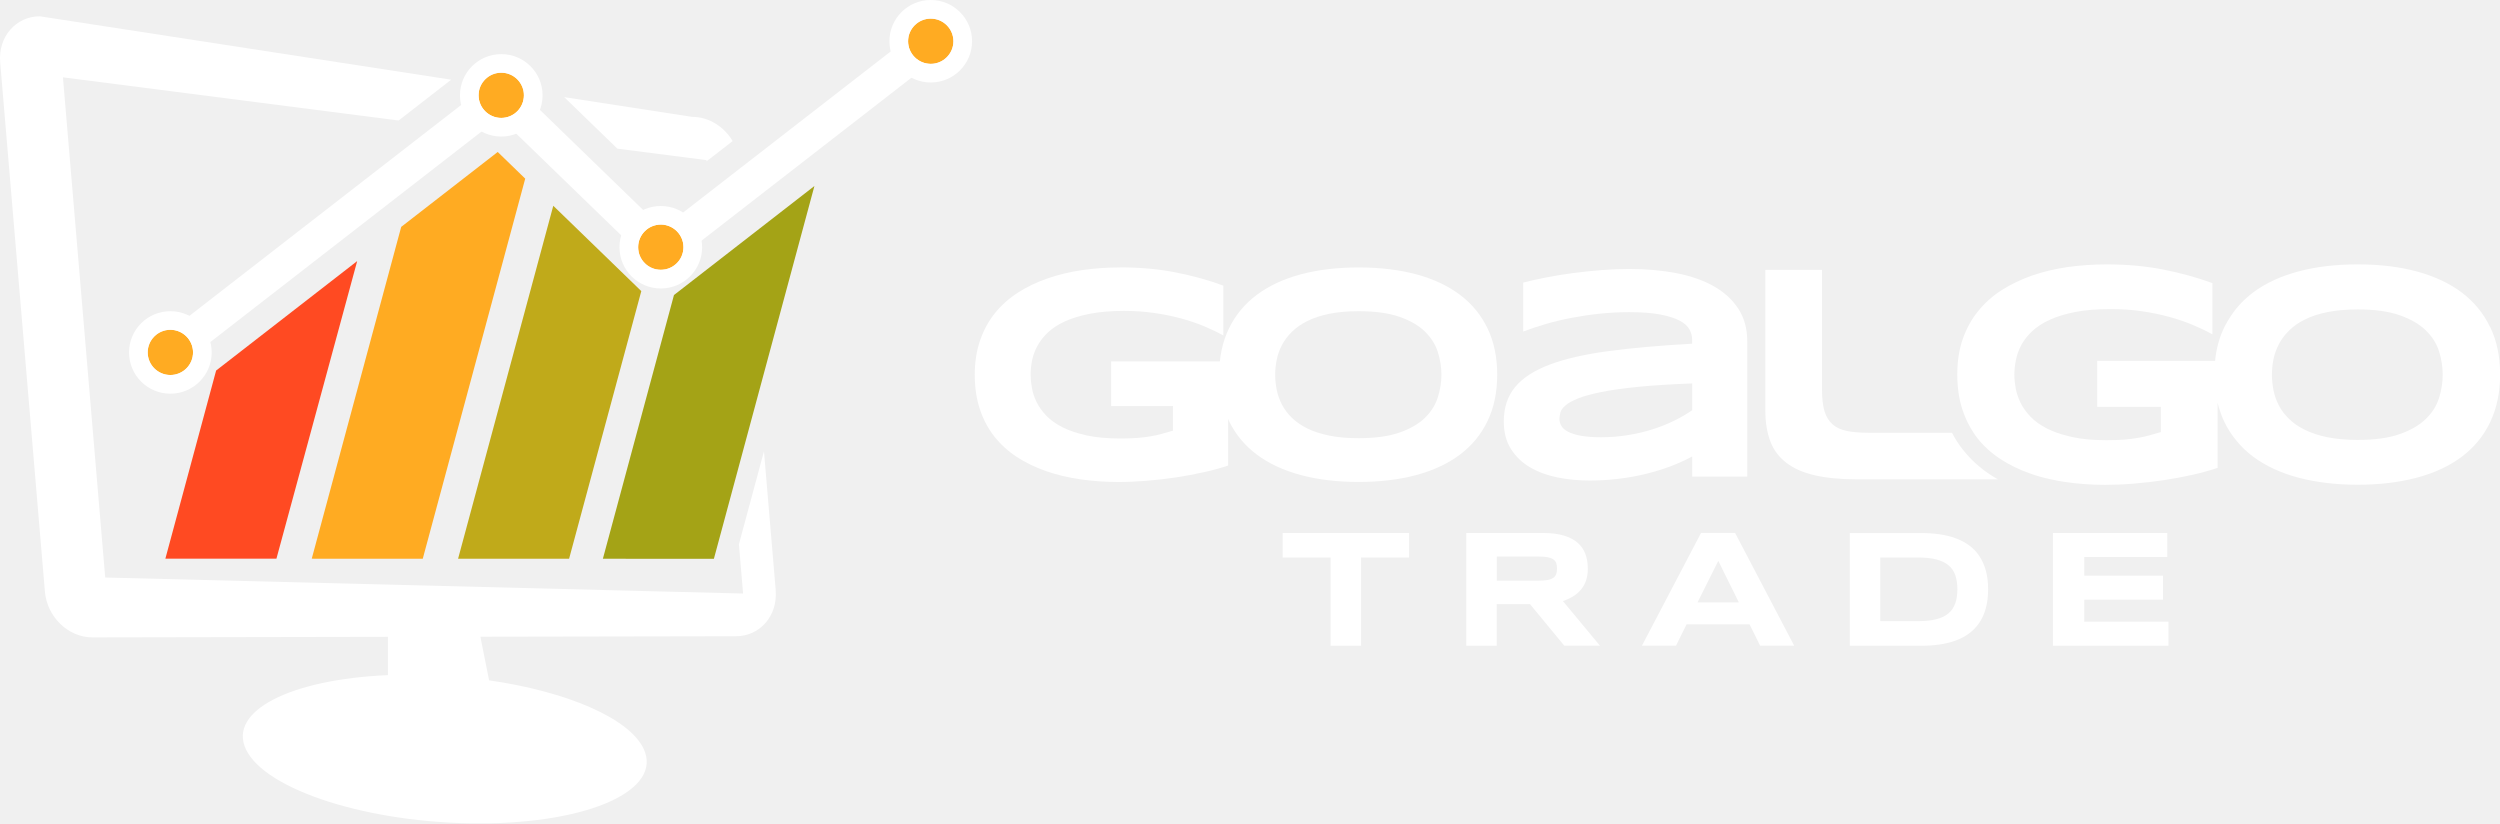
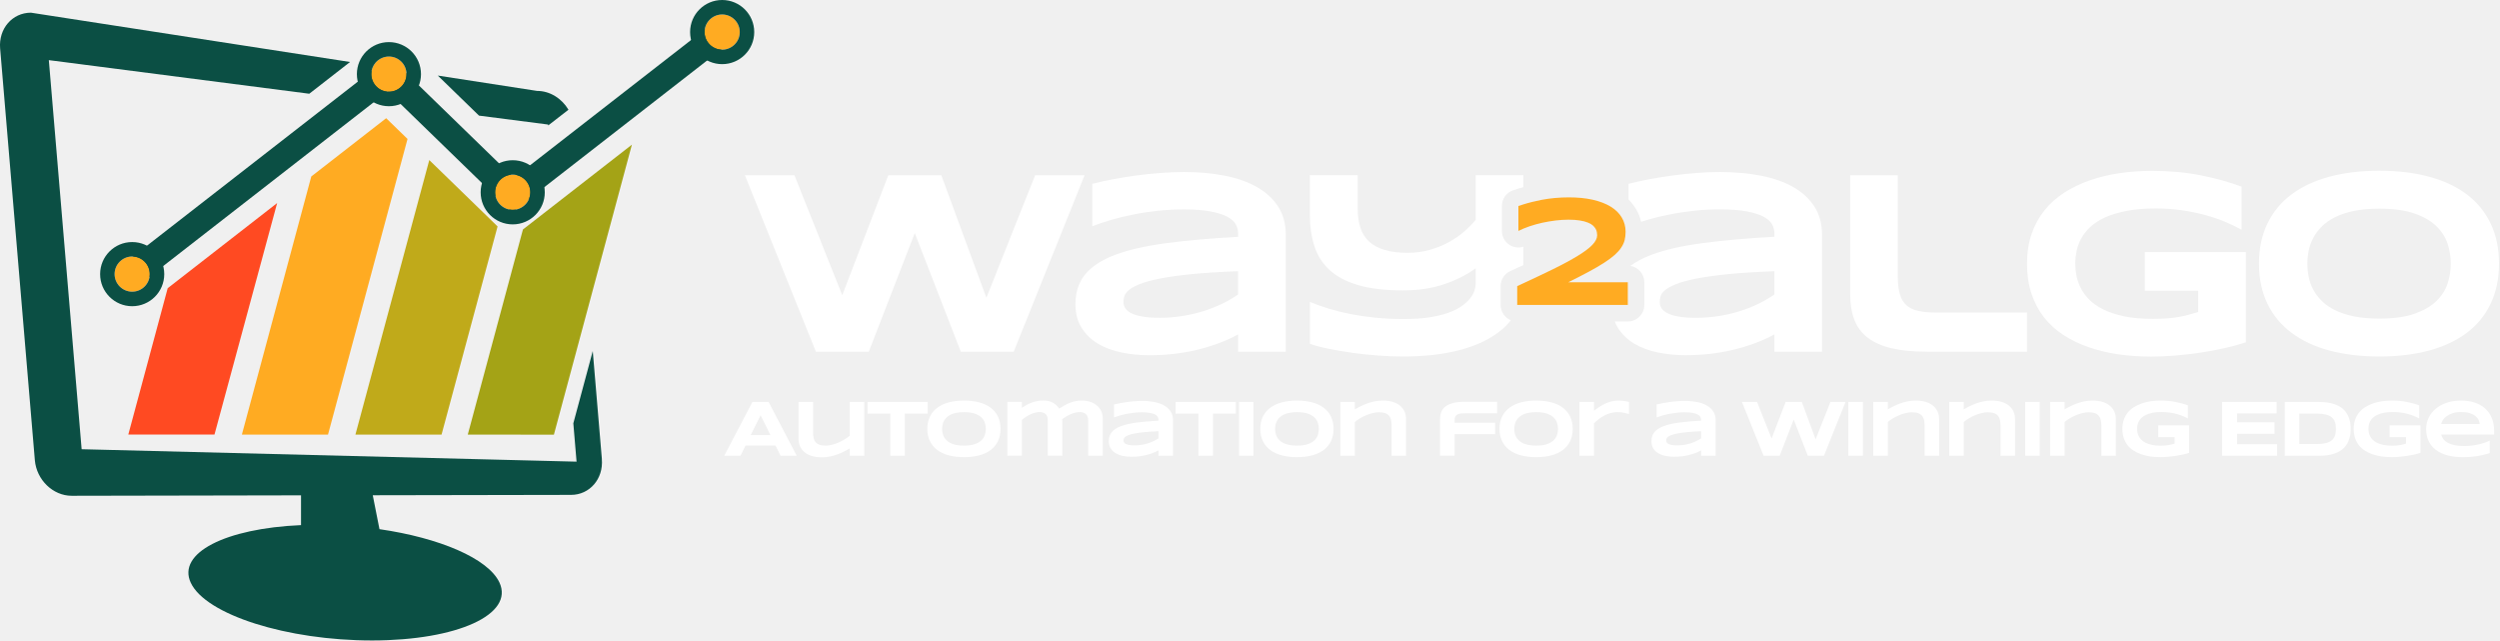
- <svg xmlns="http://www.w3.org/2000/svg" width="167" height="55" viewBox="0 0 167 55" fill="none">
-   <g clip-path="url(#clip0_1_56)">
-     <path d="M44.247 15.271L33.539 4.891L10.754 22.573L12.127 24.341L33.374 7.85L44.086 18.23L62.913 3.616L61.54 1.852L44.247 15.271Z" fill="white" />
-     <path d="M51.818 39.43L51.033 30.149L49.36 36.355L49.638 39.648L7.028 38.579L4.204 5.165L26.627 8.05L30.138 5.324L2.662 1.089C1.056 1.093 -0.13 2.463 0.011 4.153L3 39.521C3.144 41.211 4.56 42.578 6.169 42.578L25.916 42.54V45.098C19.398 45.379 15.222 47.494 16.426 50.052C17.722 52.797 24.719 55.011 32.053 55.004C39.392 54.993 44.29 52.762 42.994 50.017C42.019 47.955 37.818 46.187 32.67 45.446L32.092 42.533L49.163 42.501C50.769 42.501 51.959 41.123 51.815 39.433L51.818 39.43Z" fill="white" />
-     <path d="M37.691 6.49L41.24 9.93L47.191 10.696L47.198 10.774L48.941 9.424C48.371 8.462 47.35 7.804 46.237 7.808" fill="white" />
-     <path d="M45.156 19.604L45.022 19.706L40.272 37.325L47.688 37.328L54.403 12.425L45.156 19.604Z" fill="#A4A316" />
-     <path d="M36.959 13.746L30.599 37.325H38.015L42.839 19.446L36.959 13.746Z" fill="#C0AA1A" />
-     <path d="M33.247 10.152L26.8 15.156L20.824 37.321L28.24 37.325L35.085 11.933L33.247 10.152Z" fill="#FFAB22" />
-     <path d="M14.437 24.752L11.046 37.321H18.465L23.86 17.44L14.437 24.752Z" fill="#FF4A22" />
-     <path d="M33.483 4.856C32.649 4.856 31.969 5.534 31.969 6.367C31.969 7.2 32.649 7.878 33.483 7.878C34.318 7.878 34.997 7.2 34.997 6.367C34.997 5.534 34.318 4.856 33.483 4.856Z" fill="#FFAB22" />
-     <path d="M33.483 3.616C31.958 3.616 30.726 4.849 30.726 6.367C30.726 7.885 31.962 9.122 33.483 9.122C35.004 9.122 36.244 7.889 36.244 6.367C36.244 4.846 35.008 3.616 33.483 3.616ZM33.483 7.878C32.649 7.878 31.969 7.2 31.969 6.367C31.969 5.534 32.649 4.856 33.483 4.856C34.318 4.856 34.997 5.534 34.997 6.367C34.997 7.2 34.318 7.878 33.483 7.878Z" fill="white" />
-     <path d="M44.142 15.001C43.307 15.001 42.628 15.679 42.628 16.512C42.628 17.345 43.307 18.023 44.142 18.023C44.976 18.023 45.656 17.345 45.656 16.512C45.656 15.679 44.976 15.001 44.142 15.001Z" fill="#FFAB22" />
-     <path d="M44.142 13.761C42.617 13.761 41.381 14.994 41.381 16.515C41.381 18.037 42.617 19.27 44.142 19.27C45.666 19.27 46.902 18.037 46.902 16.515C46.902 14.994 45.666 13.761 44.142 13.761ZM44.142 18.023C43.307 18.023 42.628 17.345 42.628 16.512C42.628 15.679 43.307 15.001 44.142 15.001C44.976 15.001 45.656 15.679 45.656 16.512C45.656 17.345 44.976 18.023 44.142 18.023Z" fill="white" />
-     <path d="M11.381 22.029C10.546 22.029 9.866 22.707 9.866 23.54C9.866 24.373 10.546 25.051 11.381 25.051C12.215 25.051 12.895 24.373 12.895 23.54C12.895 22.707 12.215 22.029 11.381 22.029Z" fill="#FFAB22" />
-     <path d="M11.381 20.788C9.856 20.788 8.62 22.022 8.62 23.543C8.62 25.065 9.856 26.298 11.381 26.298C12.905 26.298 14.141 25.065 14.141 23.543C14.141 22.022 12.905 20.788 11.381 20.788ZM11.381 25.051C10.546 25.051 9.866 24.373 9.866 23.54C9.866 22.707 10.546 22.029 11.381 22.029C12.215 22.029 12.895 22.707 12.895 23.54C12.895 24.373 12.215 25.051 11.381 25.051Z" fill="white" />
-     <path d="M62.174 1.244C61.339 1.244 60.66 1.922 60.66 2.755C60.66 3.588 61.339 4.266 62.174 4.266C63.008 4.266 63.688 3.588 63.688 2.755C63.688 1.922 63.008 1.244 62.174 1.244Z" fill="#FFAB22" />
-     <path d="M62.174 0C60.649 0 59.413 1.233 59.413 2.755C59.413 4.276 60.649 5.51 62.174 5.51C63.699 5.51 64.934 4.276 64.934 2.755C64.934 1.233 63.699 0 62.174 0ZM62.174 4.266C61.339 4.266 60.66 3.588 60.66 2.755C60.66 1.922 61.339 1.244 62.174 1.244C63.008 1.244 63.688 1.922 63.688 2.755C63.688 3.588 63.008 4.266 62.174 4.266Z" fill="white" />
-     <path d="M131.108 30.023C130.837 29.679 130.598 29.31 130.394 28.909H124.802C124.235 28.909 123.753 28.867 123.358 28.786C122.971 28.705 122.65 28.558 122.404 28.336C122.165 28.122 121.985 27.827 121.872 27.458C121.767 27.089 121.71 26.614 121.71 26.031V18.026H117.925V27.423C117.925 28.217 118.038 28.906 118.26 29.485C118.474 30.058 118.833 30.536 119.326 30.912C119.812 31.288 120.443 31.569 121.221 31.748C121.992 31.928 122.929 32.019 124.034 32.019H133.461C133.281 31.921 133.108 31.815 132.943 31.706C132.235 31.239 131.619 30.673 131.112 30.026L131.108 30.023Z" fill="white" />
-     <path d="M166.334 21.843C165.898 20.925 165.26 20.156 164.437 19.534C163.616 18.919 162.616 18.452 161.447 18.135C160.271 17.816 158.958 17.661 157.489 17.661C156.021 17.661 154.707 17.816 153.524 18.135C152.348 18.448 151.341 18.916 150.51 19.534C149.919 19.984 149.419 20.5 149.024 21.105C148.862 21.34 148.721 21.586 148.591 21.843C148.257 22.524 148.049 23.276 147.968 24.106H140.094V27.177H144.345V28.863C144.084 28.944 143.834 29.011 143.591 29.078C143.352 29.145 143.091 29.208 142.813 29.25C142.542 29.299 142.232 29.338 141.901 29.366C141.566 29.39 141.179 29.405 140.728 29.405C139.834 29.405 139.07 29.338 138.422 29.194C138.33 29.176 138.242 29.155 138.158 29.131C137.88 29.064 137.626 28.99 137.387 28.902C137.165 28.821 136.954 28.73 136.763 28.639C136.302 28.403 135.932 28.14 135.647 27.844C135.358 27.542 135.137 27.236 134.975 26.91C134.813 26.583 134.711 26.256 134.647 25.933C134.591 25.606 134.559 25.304 134.559 25.023C134.559 24.71 134.598 24.376 134.665 24.039C134.732 23.701 134.855 23.368 135.027 23.041C135.207 22.714 135.446 22.408 135.756 22.117C136.066 21.828 136.454 21.576 136.929 21.361C137.404 21.14 137.978 20.968 138.644 20.838C139.309 20.708 140.094 20.648 140.992 20.648C141.714 20.648 142.397 20.69 143.052 20.788C143.707 20.88 144.323 21.01 144.89 21.164C145.464 21.319 145.992 21.502 146.482 21.706C146.968 21.909 147.401 22.117 147.788 22.334V18.912C146.802 18.55 145.721 18.248 144.538 18.012C143.362 17.777 142.084 17.661 140.711 17.661C139.816 17.661 138.954 17.724 138.108 17.84C137.27 17.963 136.482 18.153 135.742 18.406C135.01 18.666 134.33 18.986 133.714 19.379C133.098 19.773 132.573 20.247 132.137 20.788C131.693 21.33 131.355 21.959 131.108 22.658C130.862 23.364 130.746 24.155 130.746 25.019C130.746 25.884 130.862 26.688 131.098 27.388C131.284 27.943 131.524 28.445 131.83 28.902C131.904 29.025 131.992 29.141 132.084 29.261C132.51 29.802 133.027 30.269 133.626 30.663C134.232 31.056 134.897 31.383 135.63 31.636C136.056 31.791 136.499 31.913 136.968 32.012C137.302 32.093 137.64 32.153 137.992 32.202C138.837 32.325 139.714 32.388 140.63 32.388C141.221 32.388 141.852 32.363 142.524 32.307C143.19 32.251 143.855 32.177 144.517 32.079C145.183 31.98 145.823 31.857 146.447 31.72C147.07 31.58 147.63 31.425 148.137 31.253V26.903C148.25 27.363 148.401 27.802 148.598 28.206C148.809 28.639 149.066 29.036 149.369 29.405C149.697 29.816 150.077 30.185 150.517 30.511C151.348 31.126 152.355 31.594 153.531 31.907C154.714 32.219 156.035 32.381 157.496 32.381C158.958 32.381 160.278 32.219 161.454 31.907C162.627 31.594 163.623 31.126 164.444 30.511C165.271 29.89 165.905 29.12 166.341 28.203C166.785 27.279 167.007 26.221 167.007 25.016C167.007 23.81 166.785 22.756 166.341 21.836L166.334 21.843ZM162.926 26.59C162.76 27.113 162.465 27.581 162.039 27.992C161.613 28.403 161.035 28.744 160.292 29C159.56 29.261 158.627 29.387 157.486 29.387C156.729 29.387 156.056 29.324 155.475 29.208C154.894 29.092 154.398 28.923 153.975 28.716C153.549 28.512 153.197 28.266 152.915 27.988C152.626 27.711 152.398 27.409 152.232 27.089C152.059 26.762 151.943 26.425 151.869 26.073C151.802 25.722 151.764 25.371 151.764 25.023C151.764 24.675 151.802 24.341 151.869 23.99C151.943 23.645 152.059 23.308 152.232 22.988C152.398 22.661 152.626 22.359 152.915 22.078C153.2 21.793 153.549 21.547 153.975 21.34C154.394 21.129 154.894 20.964 155.475 20.848C156.056 20.732 156.725 20.669 157.486 20.669C158.627 20.669 159.556 20.799 160.292 21.055C161.032 21.316 161.613 21.646 162.039 22.064C162.465 22.475 162.76 22.942 162.926 23.462C163.091 23.986 163.172 24.503 163.172 25.026C163.172 25.55 163.091 26.073 162.926 26.59Z" fill="white" />
-     <path d="M74.829 17.861C76.167 17.861 77.41 17.974 78.558 18.202C79.706 18.431 80.762 18.722 81.72 19.081V22.412C81.343 22.201 80.917 21.997 80.445 21.797C79.974 21.6 79.456 21.424 78.9 21.273C78.343 21.122 77.748 20.999 77.111 20.908C76.473 20.817 75.808 20.767 75.104 20.767C74.23 20.767 73.47 20.831 72.818 20.957C72.171 21.084 71.614 21.252 71.149 21.463C70.685 21.674 70.304 21.92 70.008 22.201C69.709 22.482 69.477 22.781 69.304 23.097C69.132 23.413 69.012 23.737 68.945 24.067C68.878 24.397 68.847 24.717 68.847 25.03C68.847 25.3 68.875 25.596 68.931 25.912C68.987 26.228 69.093 26.548 69.248 26.864C69.403 27.18 69.621 27.486 69.899 27.774C70.177 28.066 70.54 28.322 70.987 28.547C71.435 28.772 71.973 28.951 72.6 29.088C73.23 29.225 73.977 29.292 74.843 29.292C75.28 29.292 75.66 29.278 75.984 29.253C76.308 29.229 76.604 29.19 76.871 29.145C77.139 29.099 77.392 29.043 77.625 28.976C77.861 28.909 78.104 28.839 78.354 28.768V27.124H74.223V24.141H82.04V31.098C81.551 31.263 81.002 31.415 80.396 31.548C79.79 31.682 79.164 31.797 78.519 31.896C77.875 31.991 77.227 32.065 76.579 32.117C75.931 32.17 75.319 32.198 74.741 32.198C73.847 32.198 72.991 32.138 72.167 32.019C71.347 31.899 70.579 31.717 69.868 31.467C69.156 31.218 68.508 30.905 67.92 30.522C67.336 30.139 66.836 29.682 66.42 29.155C66.005 28.628 65.684 28.02 65.456 27.335C65.227 26.65 65.114 25.884 65.114 25.03C65.114 24.176 65.234 23.417 65.473 22.732C65.713 22.043 66.044 21.435 66.47 20.908C66.896 20.381 67.41 19.924 68.008 19.541C68.607 19.158 69.266 18.842 69.984 18.596C70.702 18.346 71.47 18.163 72.287 18.044C73.104 17.924 73.945 17.865 74.815 17.865L74.829 17.861Z" fill="white" />
-     <path d="M100.013 25.03C100.013 26.2 99.798 27.233 99.368 28.125C98.939 29.021 98.323 29.77 97.52 30.371C96.717 30.972 95.745 31.425 94.604 31.734C93.463 32.04 92.178 32.195 90.755 32.195C89.333 32.195 88.044 32.04 86.896 31.734C85.748 31.429 84.769 30.972 83.963 30.371C83.157 29.77 82.533 29.021 82.097 28.125C81.66 27.229 81.442 26.196 81.442 25.03C81.442 23.863 81.66 22.826 82.097 21.934C82.533 21.038 83.157 20.289 83.963 19.689C84.769 19.088 85.748 18.634 86.896 18.325C88.044 18.019 89.329 17.865 90.755 17.865C92.181 17.865 93.463 18.019 94.604 18.325C95.745 18.631 96.717 19.088 97.52 19.689C98.319 20.289 98.935 21.038 99.368 21.934C99.798 22.83 100.013 23.863 100.013 25.03ZM96.287 25.03C96.287 24.52 96.206 24.014 96.044 23.508C95.882 23.002 95.594 22.549 95.182 22.145C94.766 21.741 94.203 21.414 93.488 21.164C92.773 20.915 91.861 20.788 90.755 20.788C90.012 20.788 89.361 20.848 88.798 20.961C88.234 21.076 87.748 21.238 87.336 21.442C86.924 21.646 86.583 21.885 86.305 22.159C86.026 22.433 85.805 22.728 85.639 23.041C85.474 23.354 85.357 23.68 85.287 24.021C85.217 24.362 85.181 24.696 85.181 25.026C85.181 25.357 85.217 25.704 85.287 26.049C85.357 26.393 85.474 26.72 85.639 27.036C85.805 27.349 86.026 27.644 86.305 27.915C86.583 28.185 86.928 28.421 87.336 28.625C87.748 28.825 88.234 28.983 88.798 29.099C89.361 29.215 90.012 29.271 90.755 29.271C91.861 29.271 92.773 29.145 93.488 28.895C94.203 28.645 94.766 28.315 95.182 27.915C95.594 27.511 95.882 27.057 96.044 26.551C96.206 26.045 96.287 25.539 96.287 25.03Z" fill="white" />
-     <path d="M113.038 31.829V30.49C112.569 30.747 112.062 30.975 111.523 31.176C110.985 31.372 110.421 31.541 109.84 31.682C109.256 31.819 108.657 31.924 108.037 31.994C107.418 32.065 106.795 32.1 106.164 32.1C105.428 32.1 104.721 32.029 104.034 31.892C103.347 31.752 102.742 31.53 102.21 31.218C101.682 30.909 101.256 30.501 100.935 29.998C100.615 29.496 100.453 28.881 100.453 28.154C100.453 27.236 100.703 26.47 101.206 25.859C101.71 25.248 102.478 24.749 103.509 24.359C104.541 23.968 105.847 23.67 107.428 23.456C109.006 23.245 110.876 23.079 113.034 22.96V22.672C113.034 22.447 112.974 22.226 112.854 22.004C112.735 21.783 112.52 21.59 112.203 21.421C111.89 21.252 111.457 21.115 110.911 21.01C110.365 20.904 109.668 20.852 108.819 20.852C108.15 20.852 107.488 20.887 106.837 20.957C106.185 21.027 105.555 21.122 104.949 21.238C104.344 21.354 103.77 21.495 103.228 21.653C102.685 21.811 102.192 21.976 101.749 22.148V18.877C102.213 18.757 102.731 18.641 103.309 18.529C103.886 18.416 104.485 18.318 105.108 18.237C105.731 18.157 106.358 18.09 106.995 18.041C107.633 17.991 108.242 17.967 108.823 17.967C109.967 17.967 111.023 18.062 111.992 18.248C112.96 18.438 113.791 18.729 114.488 19.126C115.186 19.523 115.735 20.026 116.126 20.634C116.52 21.242 116.717 21.966 116.717 22.805V31.836H113.034L113.038 31.829ZM113.038 25.613C111.622 25.666 110.418 25.743 109.428 25.841C108.439 25.94 107.615 26.056 106.96 26.189C106.305 26.323 105.791 26.463 105.414 26.614C105.041 26.766 104.759 26.92 104.576 27.082C104.39 27.24 104.277 27.398 104.235 27.556C104.192 27.714 104.171 27.862 104.171 27.992C104.171 28.15 104.213 28.305 104.301 28.452C104.386 28.6 104.537 28.73 104.752 28.842C104.967 28.955 105.252 29.043 105.611 29.109C105.971 29.176 106.418 29.208 106.964 29.208C107.566 29.208 108.154 29.162 108.731 29.067C109.309 28.976 109.854 28.849 110.369 28.684C110.886 28.523 111.369 28.329 111.823 28.108C112.277 27.887 112.682 27.651 113.041 27.398V25.602L113.038 25.613Z" fill="white" />
-     <path d="M90.921 37.241V43.134H88.882V37.241H85.681V35.603H94.125V37.241H90.917H90.921Z" fill="white" />
-     <path d="M99.984 43.133H97.946V35.603H103.051C103.601 35.603 104.066 35.659 104.449 35.772C104.833 35.884 105.143 36.046 105.382 36.253C105.622 36.461 105.794 36.714 105.904 37.005C106.013 37.297 106.066 37.627 106.066 37.989C106.066 38.305 106.02 38.583 105.932 38.822C105.844 39.061 105.72 39.265 105.569 39.433C105.418 39.602 105.242 39.746 105.041 39.862C104.84 39.978 104.629 40.076 104.404 40.154L106.875 43.13H104.492L102.206 40.358H99.981V43.13L99.984 43.133ZM104.009 37.982C104.009 37.834 103.992 37.712 103.953 37.61C103.914 37.508 103.847 37.423 103.752 37.36C103.657 37.297 103.53 37.251 103.372 37.219C103.213 37.191 103.013 37.177 102.777 37.177H99.988V38.787H102.777C103.016 38.787 103.213 38.773 103.372 38.745C103.53 38.717 103.657 38.667 103.752 38.604C103.847 38.541 103.914 38.456 103.953 38.355C103.992 38.253 104.009 38.13 104.009 37.982Z" fill="white" />
-     <path d="M116.872 41.707H112.664L111.957 43.13H109.682L113.629 35.6H115.904L119.851 43.13H117.576L116.869 41.707H116.872ZM113.397 40.238H116.154L114.781 37.465L113.397 40.238Z" fill="white" />
-     <path d="M132.806 39.363C132.806 39.844 132.753 40.273 132.647 40.649C132.541 41.025 132.394 41.348 132.2 41.626C132.006 41.904 131.777 42.139 131.51 42.332C131.242 42.526 130.943 42.68 130.612 42.8C130.281 42.916 129.929 43 129.545 43.056C129.165 43.109 128.767 43.137 128.355 43.137H123.566V35.607H128.344C128.756 35.607 129.154 35.635 129.534 35.687C129.915 35.74 130.27 35.825 130.601 35.944C130.932 36.06 131.235 36.215 131.506 36.408C131.777 36.601 132.01 36.837 132.2 37.114C132.39 37.392 132.541 37.718 132.647 38.091C132.753 38.464 132.806 38.889 132.806 39.367V39.363ZM130.753 39.363C130.753 39.001 130.707 38.688 130.612 38.421C130.52 38.154 130.369 37.933 130.161 37.761C129.953 37.589 129.686 37.459 129.351 37.371C129.017 37.286 128.612 37.241 128.133 37.241H125.601V41.492H128.133C128.612 41.492 129.02 41.45 129.351 41.362C129.686 41.278 129.953 41.145 130.161 40.969C130.369 40.793 130.517 40.568 130.612 40.301C130.707 40.034 130.753 39.721 130.753 39.359V39.363Z" fill="white" />
-     <path d="M137.137 43.133V35.603H144.774V37.209H139.228V38.453H144.489V40.059H139.228V41.528H144.852V43.133H137.137Z" fill="white" />
+ <svg xmlns="http://www.w3.org/2000/svg" id="Layer_2" data-name="Layer 2" viewBox="0 0 611.01 156.52">
+   <defs>
+     <style>
+       .cls-1 {
+         fill: #0b4f44;
+       }
+ 
+       .cls-1, .cls-2, .cls-3, .cls-4, .cls-5, .cls-6 {
+         stroke-width: 0px;
+       }
+ 
+       .cls-2 {
+         fill: #a4a316;
+       }
+ 
+       .cls-3 {
+         fill: #c0aa1a;
+       }
+ 
+       .cls-4 {
+         fill: #fff;
+       }
+ 
+       .cls-5 {
+         fill: #ffab22;
+       }
+ 
+       .cls-6 {
+         fill: #ff4a22;
+       }
+     </style>
+   </defs>
+   <g id="Layer_1-2" data-name="Layer 1">
+     <g>
+       <g>
+         <polygon class="cls-1" points="125.66 43.46 95.25 13.92 30.54 64.24 34.44 69.27 94.78 22.34 125.2 51.88 178.67 10.29 174.77 5.27 125.66 43.46" />
+         <g>
+           <path class="cls-1" d="M147.16,112.21l-2.23-26.41-4.75,17.66.79,9.37-121.01-3.04L11.94,14.7l63.68,8.21,9.97-7.76L7.56,3.1C3,3.11-.37,7.01.03,11.82l8.49,100.65c.41,4.81,4.43,8.7,9,8.7l56.08-.11v7.28c-18.51.8-30.37,6.82-26.95,14.1,3.68,7.81,23.55,14.11,44.38,14.09,20.84-.03,34.75-6.38,31.07-14.19-2.77-5.87-14.7-10.9-29.32-13.01l-1.64-8.29,48.48-.09c4.56,0,7.94-3.92,7.53-8.73Z" />
+           <path class="cls-1" d="M107.04,18.47l10.08,9.79,16.9,2.18.02.22,4.95-3.84c-1.62-2.74-4.52-4.61-7.68-4.6" />
+         </g>
+         <polygon class="cls-2" points="128.24 55.79 127.86 56.08 114.37 106.22 135.43 106.23 154.5 35.36 128.24 55.79" />
+         <polygon class="cls-3" points="104.96 39.12 86.9 106.22 107.96 106.22 121.66 55.34 104.96 39.12" />
+         <polygon class="cls-5" points="94.42 28.89 76.11 43.13 59.14 106.21 80.2 106.22 99.64 33.96 94.42 28.89" />
+         <polygon class="cls-6" points="41 70.44 31.37 106.21 52.44 106.21 67.76 49.63 41 70.44" />
+         <path class="cls-5" d="M95.09,13.82c-2.37,0-4.3,1.93-4.3,4.3s1.93,4.3,4.3,4.3,4.3-1.93,4.3-4.3-1.93-4.3-4.3-4.3Z" />
+         <path class="cls-1" d="M95.09,10.29c-4.33,0-7.83,3.51-7.83,7.83s3.51,7.84,7.83,7.84,7.84-3.51,7.84-7.84-3.51-7.83-7.84-7.83ZM95.09,22.42c-2.37,0-4.3-1.93-4.3-4.3s1.93-4.3,4.3-4.3,4.3,1.93,4.3,4.3-1.93,4.3-4.3,4.3Z" />
+         <path class="cls-5" d="M125.36,42.69c-2.37,0-4.3,1.93-4.3,4.3s1.93,4.3,4.3,4.3,4.3-1.93,4.3-4.3-1.93-4.3-4.3-4.3Z" />
+         <path class="cls-1" d="M125.36,39.16c-4.33,0-7.84,3.51-7.84,7.84s3.51,7.84,7.84,7.84,7.84-3.51,7.84-7.84-3.51-7.84-7.84-7.84ZM125.36,51.29c-2.37,0-4.3-1.93-4.3-4.3s1.93-4.3,4.3-4.3,4.3,1.93,4.3,4.3-1.93,4.3-4.3,4.3Z" />
+         <path class="cls-5" d="M32.32,62.69c-2.37,0-4.3,1.93-4.3,4.3s1.93,4.3,4.3,4.3,4.3-1.93,4.3-4.3-1.93-4.3-4.3-4.3Z" />
+         <path class="cls-1" d="M32.32,59.16c-4.33,0-7.84,3.51-7.84,7.84s3.51,7.84,7.84,7.84,7.84-3.51,7.84-7.84-3.51-7.84-7.84-7.84ZM32.32,71.29c-2.37,0-4.3-1.93-4.3-4.3s1.93-4.3,4.3-4.3,4.3,1.93,4.3,4.3-1.93,4.3-4.3,4.3Z" />
+         <path class="cls-5" d="M176.57,3.54c-2.37,0-4.3,1.93-4.3,4.3s1.93,4.3,4.3,4.3,4.3-1.93,4.3-4.3-1.93-4.3-4.3-4.3Z" />
+         <path class="cls-1" d="M176.57,0c-4.33,0-7.84,3.51-7.84,7.84s3.51,7.84,7.84,7.84,7.84-3.51,7.84-7.84-3.51-7.84-7.84-7.84ZM176.57,12.14c-2.37,0-4.3-1.93-4.3-4.3s1.93-4.3,4.3-4.3,4.3,1.93,4.3,4.3-1.93,4.3-4.3,4.3Z" />
+       </g>
+       <g>
+         <polygon class="cls-4" points="212.42 85.96 223.66 56.96 234.92 85.96 247.85 85.96 265.18 42.83 253.09 42.83 241.17 72.78 230.15 42.83 217.19 42.83 205.93 72.15 194.24 42.83 182.13 42.83 199.49 85.96 212.42 85.96" />
+         <path class="cls-4" d="M314.37,85.96v-28.6c0-2.65-.63-4.95-1.87-6.88-1.24-1.91-2.97-3.51-5.18-4.76-2.21-1.26-4.83-2.18-7.88-2.78-3.06-.59-6.4-.9-10.02-.9-1.83,0-3.76.08-5.77.24s-4,.36-5.97.63c-1.97.27-3.85.58-5.67.92-1.83.36-3.47.72-4.94,1.1v10.36c1.41-.54,2.96-1.06,4.68-1.57,1.71-.5,3.53-.94,5.45-1.31,1.91-.39,3.89-.68,5.95-.9,2.06-.23,4.15-.33,6.26-.33,2.68,0,4.88.17,6.61.51,1.73.33,3.09.76,4.08,1.3.99.54,1.67,1.15,2.06,1.85.37.71.56,1.42.56,2.13v.91c-6.82.37-12.73.9-17.72,1.57s-9.13,1.62-12.39,2.85c-3.26,1.24-5.69,2.82-7.28,4.76-1.59,1.93-2.38,4.35-2.38,7.27,0,2.3.51,4.24,1.53,5.83s2.36,2.88,4.03,3.87c1.67.98,3.6,1.69,5.77,2.13,2.15.44,4.4.66,6.73.66,1.98,0,3.96-.11,5.91-.32,1.95-.23,3.85-.55,5.7-.99,1.83-.44,3.61-.98,5.31-1.61,1.71-.63,3.31-1.35,4.79-2.17v4.24h11.64ZM298.88,74.21c-1.45.7-2.97,1.3-4.6,1.82-1.63.51-3.36.91-5.18,1.2-1.82.29-3.68.44-5.59.44-1.71,0-3.13-.11-4.27-.32-1.12-.2-2.03-.48-2.72-.84-.67-.36-1.15-.78-1.42-1.24-.28-.47-.41-.95-.41-1.46,0-.41.07-.87.2-1.38.15-.51.51-1,1.08-1.51.59-.5,1.47-.99,2.66-1.47,1.18-.48,2.8-.92,4.87-1.35,2.07-.41,4.67-.78,7.8-1.1,3.13-.31,6.93-.55,11.41-.72v5.69c-1.14.79-2.41,1.54-3.84,2.25Z" />
+         <path class="cls-4" d="M330.61,86.23c2.06.28,4.17.5,6.34.66s4.23.24,6.2.24c4.48,0,8.52-.4,12.14-1.19,3.61-.8,6.69-1.95,9.23-3.48,1.99-1.19,3.63-2.58,4.88-4.19-1.47-.62-2.5-2.06-2.5-3.75v-4.59c0-1.58.92-3.01,2.37-3.67,1.11-.51,2.18-1.02,3.2-1.49v-4.48c-.39.13-.8.2-1.22.2-.74,0-1.47-.2-2.11-.6-1.2-.74-1.93-2.03-1.93-3.45v-6.09c0-1.73,1.08-3.26,2.72-3.83.8-.28,1.66-.55,2.54-.78v-2.92h-11.67v10.92c-.82,1-1.79,1.99-2.93,2.96-1.12.96-2.4,1.82-3.79,2.57-1.4.76-2.94,1.36-4.6,1.82-1.66.47-3.43.7-5.29.7-2.19,0-4.07-.23-5.62-.7-1.55-.45-2.81-1.14-3.79-2.02-.96-.88-1.69-1.99-2.13-3.31-.45-1.32-.68-2.84-.68-4.52v-8.42h-11.71v9.58c0,2.88.37,5.47,1.12,7.77.74,2.3,1.99,4.26,3.75,5.86,1.75,1.59,4.09,2.82,7.01,3.67s6.57,1.27,10.95,1.27c3.76,0,7.12-.51,10.08-1.53,2.94-1,5.49-2.3,7.63-3.87v3.79c0,.55-.12,1.14-.33,1.77-.21.63-.59,1.26-1.11,1.9-.52.63-1.22,1.26-2.07,1.85-.86.6-1.94,1.12-3.24,1.59-1.3.45-2.82.82-4.59,1.1-1.77.27-3.81.4-6.14.4-2.46,0-4.8-.11-7.01-.32-2.21-.23-4.28-.54-6.2-.91-1.93-.39-3.72-.84-5.35-1.34-1.65-.51-3.13-1.04-4.48-1.61v10.24c1.24.44,2.76.84,4.56,1.2,1.79.37,3.72.7,5.78.98Z" />
+         <path class="cls-4" d="M433.85,81.72v4.24h11.64v-28.6c0-2.65-.63-4.95-1.87-6.88-1.24-1.91-2.97-3.51-5.18-4.76-2.21-1.26-4.83-2.18-7.89-2.78-3.05-.59-6.38-.9-10.01-.9-1.83,0-3.76.08-5.77.24-2.02.16-4,.36-5.97.63-1.97.27-3.87.58-5.69.92-1.82.36-3.45.72-4.92,1.1v3.85c.7.7,1.3,1.45,1.79,2.26.6.98,1.03,2.05,1.27,3.18.52-.17,1.06-.35,1.62-.51,1.71-.5,3.53-.94,5.45-1.31,1.91-.39,3.89-.68,5.95-.9,2.06-.23,4.15-.33,6.26-.33,2.68,0,4.88.17,6.61.51,1.73.33,3.09.76,4.08,1.3.99.54,1.67,1.15,2.06,1.85.37.71.56,1.42.56,2.13v.91c-6.82.37-12.73.9-17.72,1.57s-9.13,1.62-12.39,2.85c-2.02.78-3.72,1.67-5.1,2.7,1.93.31,3.41,1.97,3.41,3.99v5.54c0,2.23-1.82,4.05-4.05,4.05h-3.18c.21.56.48,1.08.79,1.58,1.02,1.59,2.36,2.88,4.03,3.87,1.67.98,3.6,1.69,5.75,2.13,2.17.44,4.42.66,6.74.66,1.98,0,3.95-.11,5.91-.32,1.95-.23,3.85-.55,5.69-.99,1.85-.44,3.63-.98,5.33-1.61,1.7-.63,3.31-1.35,4.79-2.17ZM420.22,77.24c-1.82.29-3.69.44-5.59.44-1.71,0-3.13-.11-4.27-.32-1.12-.2-2.03-.48-2.72-.84-.67-.36-1.15-.78-1.42-1.24-.28-.47-.41-.95-.41-1.46,0-.41.07-.87.2-1.38s.5-1,1.08-1.51c.59-.5,1.47-.99,2.66-1.47,1.18-.48,2.8-.92,4.87-1.35,2.07-.41,4.67-.78,7.8-1.1,3.13-.31,6.93-.55,11.41-.72v5.69c-1.14.79-2.42,1.54-3.85,2.25-1.43.7-2.96,1.3-4.59,1.82-1.63.51-3.36.91-5.18,1.2Z" />
+         <path class="cls-4" d="M471.14,85.96h24.47v-9.57h-22.09c-1.75,0-3.24-.13-4.44-.39-1.2-.24-2.18-.71-2.93-1.38s-1.3-1.57-1.63-2.72c-.33-1.14-.51-2.61-.51-4.4v-24.67h-11.64v28.97c0,2.45.33,4.56,1.02,6.34.68,1.78,1.78,3.25,3.28,4.4,1.51,1.16,3.45,2.02,5.83,2.58,2.37.55,5.25.83,8.64.83Z" />
+         <path class="cls-4" d="M549.11,83.63v-22.03h-24.7v9.45h13.05v5.21c-.79.23-1.57.45-2.3.66-.74.21-1.54.39-2.38.54-.86.15-1.79.27-2.81.35-1.03.08-2.23.12-3.61.12-2.74,0-5.1-.21-7.09-.64s-3.69-.99-5.1-1.7c-1.42-.72-2.56-1.54-3.44-2.45-.88-.92-1.57-1.89-2.06-2.89-.48-1-.82-2.01-1-3.01-.17-1-.27-1.94-.27-2.8,0-.99.11-1.99.32-3.05.2-1.04.59-2.06,1.12-3.06.55-1.02,1.28-1.95,2.23-2.85.94-.88,2.14-1.66,3.61-2.34,1.46-.67,3.21-1.19,5.27-1.59,2.05-.4,4.46-.6,7.21-.6,2.22,0,4.34.15,6.34.44,2.01.29,3.89.68,5.65,1.16s3.39,1.03,4.88,1.66c1.5.63,2.84,1.28,4.03,1.95v-10.54c-3.04-1.14-6.37-2.06-10-2.78s-7.56-1.08-11.79-1.08c-2.73,0-5.39.19-7.99.56-2.58.37-5,.96-7.28,1.74-2.26.79-4.35,1.79-6.24,3-1.9,1.22-3.52,2.66-4.87,4.34s-2.41,3.6-3.16,5.78c-.75,2.17-1.12,4.6-1.12,7.28s.36,5.12,1.08,7.29c.72,2.17,1.73,4.09,3.04,5.77s2.89,3.12,4.74,4.32c1.86,1.22,3.91,2.22,6.16,3,2.25.79,4.67,1.36,7.27,1.75,2.6.37,5.31.56,8.14.56,1.82,0,3.75-.09,5.81-.25,2.05-.17,4.09-.4,6.13-.71,2.05-.29,4.01-.67,5.93-1.1,1.93-.43,3.65-.91,5.21-1.43Z" />
+         <path class="cls-4" d="M569.56,85.67c3.64.96,7.69,1.46,12.2,1.46s8.55-.5,12.15-1.46c3.61-.98,6.69-2.42,9.22-4.32,2.53-1.9,4.47-4.27,5.83-7.11,1.36-2.84,2.05-6.1,2.05-9.81s-.68-6.97-2.05-9.81c-1.36-2.84-3.31-5.21-5.83-7.11-2.53-1.91-5.61-3.35-9.22-4.32-3.6-.98-7.65-1.46-12.15-1.46s-8.56.48-12.2,1.46c-3.63.98-6.72,2.41-9.27,4.32-2.56,1.9-4.52,4.27-5.9,7.11-1.38,2.84-2.07,6.1-2.07,9.81s.7,6.97,2.07,9.81c1.38,2.84,3.35,5.21,5.9,7.11,2.56,1.9,5.65,3.35,9.27,4.32ZM564.47,61.25c.23-1.08.59-2.11,1.12-3.1.52-1,1.22-1.93,2.1-2.8.87-.87,1.97-1.63,3.26-2.27,1.3-.66,2.84-1.16,4.6-1.53,1.78-.36,3.84-.55,6.2-.55,3.49,0,6.37.4,8.63,1.19,2.26.8,4.04,1.83,5.34,3.1,1.31,1.28,2.22,2.72,2.74,4.32.51,1.59.76,3.2.76,4.82s-.25,3.21-.76,4.82c-.52,1.61-1.43,3.04-2.74,4.31-1.3,1.28-3.08,2.31-5.34,3.12-2.26.79-5.14,1.19-8.63,1.19-2.36,0-4.42-.19-6.2-.55-1.77-.37-3.31-.87-4.6-1.51-1.3-.64-2.4-1.38-3.26-2.25-.88-.86-1.58-1.78-2.1-2.77-.54-.99-.9-2.03-1.12-3.13-.21-1.08-.32-2.15-.32-3.22s.11-2.11.32-3.18Z" />
+         <path class="cls-4" d="M183.97,98.23l-6.89,13.15h3.97l1.23-2.49h7.33l1.23,2.49h3.96l-6.88-13.15h-3.96ZM183.55,106.33l2.41-4.84,2.4,4.84h-4.8Z" />
+         <path class="cls-4" d="M207.77,106.49c-.37.31-.8.62-1.27.9-.48.29-.98.55-1.5.78-.52.23-1.06.4-1.59.54-.52.13-1.03.2-1.53.2-.64,0-1.16-.08-1.57-.24-.4-.15-.71-.37-.94-.66-.23-.28-.37-.63-.45-1.02-.09-.4-.13-.86-.13-1.34v-7.41h-3.55v9.01c0,.68.12,1.31.39,1.86.25.56.63,1.04,1.11,1.43.48.39,1.08.7,1.78.91.71.21,1.5.32,2.38.32.71,0,1.39-.07,2.02-.2.64-.13,1.24-.29,1.81-.51.58-.2,1.11-.44,1.62-.7.5-.25.98-.51,1.42-.78v1.81h3.55v-13.15h-3.55v8.26Z" />
+         <polygon class="cls-4" points="226.83 98.23 212.11 98.23 212.11 101.09 217.69 101.09 217.69 111.38 221.23 111.38 221.23 101.09 226.83 101.09 226.83 98.23" />
+         <path class="cls-4" d="M242.23,99.66c-.78-.59-1.71-1.03-2.81-1.32-1.11-.29-2.34-.44-3.72-.44s-2.61.15-3.72.44c-1.1.29-2.05.74-2.82,1.32-.78.58-1.38,1.3-1.79,2.17-.43.86-.64,1.86-.64,2.98s.21,2.13.64,3c.41.86,1.02,1.58,1.79,2.17.78.58,1.73,1.02,2.82,1.31,1.11.29,2.36.44,3.72.44s2.61-.15,3.72-.44c1.1-.29,2.03-.74,2.81-1.31.76-.59,1.36-1.31,1.78-2.17.41-.87.62-1.86.62-3s-.2-2.13-.62-2.98c-.41-.87-1.02-1.59-1.78-2.17ZM240.8,106.29c-.15.5-.43.92-.83,1.31-.4.39-.94.71-1.63.95-.68.24-1.57.36-2.64.36-.71,0-1.34-.05-1.89-.16-.54-.11-1-.27-1.4-.45-.39-.2-.72-.43-.99-.7-.27-.25-.48-.54-.64-.84-.16-.31-.27-.62-.33-.95-.07-.33-.11-.66-.11-.99s.04-.64.11-.96c.07-.33.17-.66.33-.95.16-.31.37-.59.64-.86.27-.27.6-.5.99-.7.4-.2.87-.35,1.4-.45.55-.12,1.18-.17,1.89-.17,1.07,0,1.95.12,2.64.36.7.24,1.23.56,1.63.95.4.39.68.83.83,1.31.16.5.24.99.24,1.47s-.08.99-.24,1.47Z" />
+         <path class="cls-4" d="M268.24,99.15c-.44-.39-.98-.7-1.61-.92-.64-.23-1.35-.33-2.17-.33-.5,0-.99.04-1.45.13-.47.09-.92.23-1.38.4-.44.17-.88.37-1.32.63-.44.24-.88.51-1.34.8-.16-.24-.35-.47-.56-.7-.23-.24-.48-.44-.8-.63-.31-.2-.67-.35-1.08-.47-.43-.12-.92-.17-1.49-.17s-1.1.05-1.59.17c-.5.11-.96.24-1.39.41s-.83.36-1.2.58c-.36.21-.7.41-1.02.62v-1.45h-3.55v13.15h3.55v-8.74c.33-.28.67-.54,1.03-.76.36-.24.72-.44,1.1-.62.37-.17.75-.31,1.11-.4.37-.09.72-.15,1.06-.15.27,0,.54.04.78.11.24.07.47.17.66.32.19.16.33.36.44.6.11.24.16.55.16.9v8.74h3.56v-8.12c0-.15-.01-.29-.01-.44-.01-.15-.03-.27-.05-.37,1.63-1.15,3.09-1.73,4.36-1.73.28,0,.54.04.79.12.24.07.45.19.64.35.17.16.32.36.43.63.11.25.16.55.16.91v8.66h3.56v-9.17c0-.6-.12-1.16-.35-1.7-.24-.52-.58-.98-1.02-1.36Z" />
+         <path class="cls-4" d="M284.65,99.11c-.67-.39-1.47-.67-2.41-.86-.92-.17-1.94-.27-3.05-.27-.56,0-1.15.03-1.75.08-.62.04-1.23.11-1.82.19-.6.08-1.18.17-1.74.28-.55.11-1.06.21-1.5.33v3.16c.43-.16.9-.32,1.42-.48.54-.15,1.08-.28,1.67-.4.58-.11,1.18-.2,1.81-.27.63-.07,1.27-.11,1.91-.11.82,0,1.49.05,2.02.16.52.09.94.23,1.24.39.29.17.51.36.63.58.11.21.17.43.17.64v.28c-2.09.11-3.89.27-5.41.47-1.53.21-2.78.5-3.79.88-.99.37-1.73.86-2.22,1.45-.48.59-.72,1.32-.72,2.22,0,.7.16,1.28.47,1.78.31.48.72.87,1.23,1.18.51.29,1.1.51,1.75.64.66.13,1.34.2,2.05.2.62,0,1.22-.03,1.81-.09.6-.07,1.18-.17,1.74-.31.56-.13,1.11-.29,1.62-.48.52-.2,1.02-.41,1.47-.67v1.3h3.55v-8.72c0-.8-.19-1.51-.58-2.09-.37-.59-.9-1.08-1.58-1.46ZM283.26,107.12c-.35.24-.74.47-1.18.68s-.91.4-1.4.56c-.5.15-1.03.27-1.58.36-.55.09-1.12.13-1.7.13-.52,0-.96-.03-1.31-.09-.33-.07-.62-.15-.83-.25-.2-.11-.35-.24-.43-.39-.08-.13-.12-.28-.12-.44,0-.12.01-.27.05-.41.04-.16.16-.31.33-.47.17-.15.44-.29.8-.44.36-.15.86-.29,1.5-.41.63-.13,1.42-.24,2.37-.33.96-.09,2.11-.17,3.49-.23v1.74Z" />
+         <polygon class="cls-4" points="287.43 101.09 293.01 101.09 293.01 111.38 296.57 111.38 296.57 101.09 302.16 101.09 302.16 98.23 287.43 98.23 287.43 101.09" />
+         <rect class="cls-4" x="302.94" y="98.23" width="3.55" height="13.15" />
+         <path class="cls-4" d="M323.65,99.66c-.78-.59-1.71-1.03-2.81-1.32-1.1-.29-2.34-.44-3.71-.44s-2.61.15-3.72.44c-1.11.29-2.05.74-2.84,1.32-.78.58-1.38,1.3-1.79,2.17-.43.86-.63,1.86-.63,2.98s.2,2.13.63,3c.41.86,1.02,1.58,1.79,2.17.79.58,1.73,1.02,2.84,1.31,1.11.29,2.34.44,3.72.44s2.61-.15,3.71-.44c1.1-.29,2.03-.74,2.81-1.31.78-.59,1.36-1.31,1.78-2.17.41-.87.63-1.86.63-3s-.21-2.13-.63-2.98c-.41-.87-1-1.59-1.78-2.17ZM322.23,106.29c-.16.5-.44.92-.83,1.31-.4.39-.95.71-1.63.95-.7.24-1.58.36-2.64.36-.72,0-1.35-.05-1.89-.16-.55-.11-1.02-.27-1.4-.45-.4-.2-.74-.43-1-.7-.27-.25-.48-.54-.64-.84-.16-.31-.27-.62-.33-.95s-.11-.66-.11-.99.04-.64.11-.96c.07-.33.17-.66.33-.95.16-.31.37-.59.64-.86s.6-.5,1-.7c.39-.2.86-.35,1.4-.45.54-.12,1.16-.17,1.89-.17,1.06,0,1.94.12,2.64.36.68.24,1.23.56,1.63.95.39.39.67.83.83,1.31.15.5.23.99.23,1.47s-.08.99-.23,1.47Z" />
+         <path class="cls-4" d="M342.29,99.13c-.48-.39-1.07-.7-1.78-.91-.7-.21-1.49-.32-2.37-.32-.71,0-1.39.07-2.02.19-.64.13-1.24.29-1.82.5-.56.21-1.1.44-1.61.7-.5.24-.98.5-1.42.76v-1.81h-3.56v13.15h3.56v-8.26c.36-.31.79-.6,1.26-.9.48-.28.98-.54,1.5-.75.52-.23,1.06-.4,1.59-.52.54-.13,1.04-.2,1.53-.2.64,0,1.16.08,1.57.23.4.16.72.39.95.67.23.28.37.63.45,1.02.09.4.13.84.13,1.34v7.37h3.53v-8.97c0-.68-.12-1.31-.39-1.87-.25-.55-.63-1.03-1.11-1.42Z" />
+         <path class="cls-4" d="M355.27,98.52c-.78.19-1.41.47-1.87.84-.47.36-.8.82-1,1.35-.2.54-.31,1.14-.31,1.82v8.84h3.56v-5.26h9.92v-2.8h-9.92v-.5c0-.41.05-.74.17-.98.12-.24.29-.43.54-.55.23-.12.51-.19.83-.23.33-.03.7-.04,1.12-.04h7.72v-2.81h-7.84c-1.16,0-2.13.09-2.92.29Z" />
+         <path class="cls-4" d="M382.13,99.66c-.78-.59-1.71-1.03-2.81-1.32-1.11-.29-2.34-.44-3.72-.44s-2.61.15-3.72.44c-1.1.29-2.05.74-2.82,1.32-.78.58-1.38,1.3-1.79,2.17-.43.86-.64,1.86-.64,2.98s.21,2.13.64,3c.41.86,1.02,1.58,1.79,2.17.78.58,1.73,1.02,2.82,1.31,1.11.29,2.36.44,3.72.44s2.61-.15,3.72-.44c1.1-.29,2.03-.74,2.81-1.31.76-.59,1.36-1.31,1.78-2.17.41-.87.62-1.86.62-3s-.2-2.13-.62-2.98c-.41-.87-1.02-1.59-1.78-2.17ZM380.7,106.29c-.15.5-.43.92-.83,1.31-.4.39-.94.71-1.63.95-.68.24-1.57.36-2.64.36-.71,0-1.34-.05-1.89-.16-.54-.11-1-.27-1.4-.45-.39-.2-.72-.43-.99-.7-.27-.25-.48-.54-.64-.84-.16-.31-.27-.62-.33-.95-.07-.33-.11-.66-.11-.99s.04-.64.11-.96c.07-.33.17-.66.33-.95.16-.31.37-.59.64-.86s.6-.5.99-.7c.4-.2.87-.35,1.4-.45.55-.12,1.18-.17,1.89-.17,1.07,0,1.95.12,2.64.36.7.24,1.23.56,1.63.95.4.39.68.83.83,1.31.16.5.24.99.24,1.47s-.08.99-.24,1.47Z" />
+         <path class="cls-4" d="M397.14,98.02c-.23-.04-.47-.07-.7-.09-.24-.01-.48-.03-.71-.03-.6,0-1.18.07-1.73.2-.54.15-1.06.32-1.54.55-.5.24-.96.5-1.42.8-.44.29-.88.6-1.31.92v-2.14h-3.55v13.15h3.55v-7.92c.35-.33.72-.68,1.14-1,.41-.33.86-.63,1.34-.88.47-.25.99-.47,1.54-.62.56-.16,1.15-.24,1.79-.24.31,0,.6.01.9.05.28.04.55.09.79.15.24.05.45.11.64.16.19.05.32.09.41.13v-2.98c-.15-.04-.32-.08-.52-.12-.19-.03-.4-.07-.63-.09Z" />
+         <path class="cls-4" d="M417.33,99.11c-.67-.39-1.47-.67-2.41-.86-.94-.17-1.95-.27-3.05-.27-.56,0-1.15.03-1.77.08-.62.04-1.22.11-1.82.19s-1.18.17-1.73.28c-.56.11-1.06.21-1.51.33v3.16c.43-.16.91-.32,1.43-.48.52-.15,1.07-.28,1.66-.4.59-.11,1.19-.2,1.82-.27.63-.07,1.27-.11,1.91-.11.82,0,1.49.05,2.01.16.54.09.95.23,1.24.39.31.17.52.36.63.58.12.21.17.43.17.64v.28c-2.07.11-3.88.27-5.41.47-1.51.21-2.78.5-3.77.88-.99.37-1.74.86-2.22,1.45-.48.59-.72,1.32-.72,2.22,0,.7.15,1.28.45,1.78.32.48.72.87,1.23,1.18.51.29,1.1.51,1.77.64.66.13,1.34.2,2.05.2.6,0,1.2-.03,1.81-.09s1.18-.17,1.74-.31,1.1-.29,1.62-.48c.52-.2,1-.41,1.46-.67v1.3h3.56v-8.72c0-.8-.2-1.51-.58-2.09-.37-.59-.91-1.08-1.58-1.46ZM415.93,107.12c-.35.24-.74.47-1.18.68-.43.21-.9.4-1.39.56-.51.15-1.03.27-1.58.36-.56.09-1.12.13-1.71.13-.52,0-.95-.03-1.3-.09-.35-.07-.62-.15-.83-.25-.2-.11-.35-.24-.43-.39-.09-.13-.13-.28-.13-.44,0-.12.03-.27.07-.41.04-.16.15-.31.33-.47.17-.15.44-.29.8-.44.36-.15.86-.29,1.49-.41.64-.13,1.43-.24,2.38-.33s2.11-.17,3.48-.23v1.74Z" />
+         <polygon class="cls-4" points="443.92 107.37 440.55 98.23 436.6 98.23 433.16 107.17 429.6 98.23 425.91 98.23 431.2 111.38 435.14 111.38 438.57 102.54 442.01 111.38 445.96 111.38 451.24 98.23 447.55 98.23 443.92 107.37" />
+         <rect class="cls-4" x="451.92" y="98.23" width="3.56" height="13.15" />
+         <path class="cls-4" d="M472.6,99.13c-.48-.39-1.07-.7-1.77-.91-.71-.21-1.5-.32-2.38-.32-.71,0-1.39.07-2.02.19-.64.13-1.24.29-1.81.5-.58.21-1.11.44-1.62.7-.5.24-.98.5-1.42.76v-1.81h-3.56v13.15h3.56v-8.26c.36-.31.79-.6,1.27-.9.47-.28.96-.54,1.5-.75.52-.23,1.04-.4,1.58-.52.54-.13,1.04-.2,1.53-.2.64,0,1.16.08,1.57.23.4.16.72.39.95.67.23.28.37.63.47,1.02.08.4.12.84.12,1.34v7.37h3.55v-8.97c0-.68-.13-1.31-.39-1.87-.27-.55-.64-1.03-1.12-1.42Z" />
+         <path class="cls-4" d="M491.17,99.13c-.5-.39-1.08-.7-1.78-.91-.7-.21-1.5-.32-2.38-.32-.71,0-1.38.07-2.02.19-.64.13-1.24.29-1.81.5-.58.21-1.11.44-1.61.7-.51.24-.99.5-1.43.76v-1.81h-3.55v13.15h3.55v-8.26c.37-.31.79-.6,1.27-.9.47-.28.98-.54,1.5-.75.52-.23,1.04-.4,1.58-.52.54-.13,1.04-.2,1.53-.2.64,0,1.16.08,1.57.23.41.16.72.39.95.67.23.28.39.63.47,1.02.08.4.12.84.12,1.34v7.37h3.55v-8.97c0-.68-.13-1.31-.39-1.87-.25-.55-.63-1.03-1.11-1.42Z" />
+         <rect class="cls-4" x="495.16" y="98.23" width="3.55" height="13.15" />
+         <path class="cls-4" d="M515.83,99.13c-.5-.39-1.08-.7-1.78-.91-.7-.21-1.49-.32-2.38-.32-.71,0-1.38.07-2.02.19-.63.13-1.24.29-1.81.5-.56.21-1.11.44-1.61.7-.51.24-.98.5-1.43.76v-1.81h-3.55v13.15h3.55v-8.26c.37-.31.8-.6,1.27-.9.48-.28.98-.54,1.5-.75.52-.23,1.06-.4,1.58-.52.54-.13,1.04-.2,1.54-.2.63,0,1.15.08,1.55.23.41.16.72.39.95.67.23.28.39.63.47,1.02.08.4.12.84.12,1.34v7.37h3.55v-8.97c0-.68-.13-1.31-.39-1.87-.25-.55-.63-1.03-1.11-1.42Z" />
+         <path class="cls-4" d="M527.71,106.83h3.99v1.59c-.24.07-.48.13-.71.2-.21.07-.47.12-.72.16-.25.04-.55.08-.86.11-.31.03-.68.04-1.1.04-.84,0-1.57-.07-2.17-.2-.6-.13-1.12-.31-1.55-.52-.43-.21-.78-.47-1.04-.75-.27-.28-.48-.58-.63-.87-.16-.31-.25-.62-.31-.92-.05-.31-.08-.59-.08-.86,0-.29.03-.6.09-.92.07-.32.17-.63.35-.94.16-.31.39-.6.67-.87.29-.27.66-.51,1.11-.71.44-.21.98-.37,1.61-.5.63-.12,1.35-.17,2.19-.17.68,0,1.32.04,1.94.13.62.08,1.19.2,1.73.35.54.15,1.03.32,1.49.51.45.19.87.39,1.23.59v-3.21c-.92-.35-1.94-.63-3.05-.84-1.11-.23-2.3-.33-3.6-.33-.83,0-1.65.05-2.44.17-.79.11-1.53.29-2.22.54-.68.23-1.32.54-1.9.91-.58.37-1.07.8-1.49,1.32-.41.51-.74,1.1-.96,1.75-.23.67-.35,1.4-.35,2.22s.12,1.57.33,2.23c.23.66.54,1.24.92,1.75.4.51.88.95,1.46,1.32.56.36,1.19.67,1.87.91s1.42.41,2.21.54c.79.11,1.62.16,2.49.16.55,0,1.14-.01,1.77-.07.63-.05,1.24-.12,1.87-.21.62-.09,1.22-.21,1.81-.33.59-.13,1.11-.28,1.59-.44v-6.72h-7.55v2.88Z" />
+         <polygon class="cls-4" points="546.96 106.02 556.12 106.02 556.12 103.21 546.96 103.21 546.96 101.04 556.63 101.04 556.63 98.23 543.3 98.23 543.3 111.38 556.76 111.38 556.76 108.57 546.96 108.57 546.96 106.02" />
+         <path class="cls-4" d="M573.67,100.85c-.33-.48-.74-.9-1.2-1.23-.47-.33-1-.6-1.58-.8-.58-.21-1.19-.36-1.86-.45s-1.35-.13-2.07-.13h-8.34v13.15h8.35c.72,0,1.42-.04,2.09-.13.66-.09,1.27-.24,1.85-.45.58-.2,1.1-.47,1.57-.8.47-.35.87-.75,1.2-1.24.35-.48.6-1.06.79-1.7.19-.66.28-1.4.28-2.25s-.09-1.58-.28-2.23c-.19-.66-.44-1.22-.79-1.71ZM570.91,106.45c-.16.47-.43.86-.79,1.16-.36.31-.83.54-1.4.68-.59.15-1.3.23-2.13.23h-4.42v-7.43h4.42c.83,0,1.54.08,2.13.23.58.15,1.04.37,1.4.68.36.29.63.68.79,1.15.16.47.24,1.02.24,1.65s-.08,1.18-.24,1.65Z" />
+         <path class="cls-4" d="M584.29,106.83h3.99v1.59c-.24.07-.48.13-.71.2-.21.07-.47.12-.72.16-.25.04-.55.08-.86.11s-.68.04-1.1.04c-.84,0-1.57-.07-2.17-.2-.6-.13-1.12-.31-1.55-.52-.43-.21-.79-.47-1.06-.75s-.47-.58-.62-.87c-.16-.31-.25-.62-.31-.92-.05-.31-.08-.59-.08-.86,0-.29.03-.6.09-.92s.17-.63.33-.94c.17-.31.4-.6.68-.87.29-.27.66-.51,1.11-.71.44-.21.98-.37,1.61-.5.62-.12,1.35-.17,2.19-.17.68,0,1.32.04,1.94.13.62.08,1.19.2,1.73.35.54.15,1.03.32,1.49.51.45.19.87.39,1.23.59v-3.21c-.92-.35-1.94-.63-3.05-.84-1.11-.23-2.3-.33-3.6-.33-.83,0-1.65.05-2.44.17-.79.11-1.53.29-2.22.54-.68.23-1.32.54-1.9.91-.58.37-1.07.8-1.49,1.32-.41.51-.74,1.1-.96,1.75-.23.67-.35,1.4-.35,2.22s.12,1.57.33,2.23c.21.66.54,1.24.92,1.75.4.51.88.95,1.45,1.32.58.36,1.19.67,1.89.91.68.24,1.42.41,2.21.54.79.11,1.62.16,2.49.16.55,0,1.14-.01,1.77-.07.63-.05,1.24-.12,1.87-.21.62-.09,1.22-.21,1.81-.33.59-.13,1.11-.28,1.58-.44v-6.72h-7.53v2.88Z" />
+         <path class="cls-4" d="M607.59,99.81c-.71-.63-1.57-1.11-2.56-1.43s-2.09-.48-3.28-.48c-1.3,0-2.48.17-3.53.54-1.04.35-1.94.84-2.69,1.47-.75.63-1.32,1.36-1.73,2.22-.4.84-.6,1.78-.6,2.77,0,1.07.2,2.03.6,2.88.4.86.99,1.57,1.75,2.15.76.59,1.71,1.04,2.82,1.35,1.12.31,2.4.45,3.84.45,1.12,0,2.22-.07,3.29-.23,1.08-.16,2.15-.41,3.24-.78v-3.06c-.27.16-.63.32-1.06.47-.44.16-.94.31-1.47.44-.55.13-1.12.24-1.75.32s-1.27.12-1.91.12c-.92,0-1.71-.07-2.37-.2-.67-.13-1.22-.33-1.67-.58-.45-.24-.82-.54-1.08-.87-.25-.35-.45-.74-.56-1.15h12.95v-.87c0-1.22-.19-2.27-.58-3.2-.4-.94-.95-1.71-1.66-2.34ZM596.87,103.62c.07-.29.2-.6.41-.94.21-.35.52-.66.92-.95.39-.29.87-.54,1.46-.74.58-.2,1.27-.29,2.06-.29.86,0,1.57.08,2.13.27.58.19,1.03.41,1.38.7.35.28.62.59.78.94s.25.68.29,1.02h-9.43Z" />
+         <path class="cls-5" d="M371.25,50.35v6.09c.39-.19.79-.37,1.22-.56.48-.2.99-.4,1.53-.58.99-.33,2.03-.62,3.1-.86,1.06-.23,2.14-.41,3.24-.55,1.1-.13,2.14-.2,3.16-.2,1.08,0,2.02.07,2.8.2.76.13,1.42.29,1.94.51.52.2.92.44,1.23.71.29.28.52.56.68.83.15.28.25.56.29.83.04.27.07.51.07.72,0,.75-.39,1.54-1.18,2.36-.79.82-1.98,1.71-3.59,2.69-1.62.99-3.65,2.09-6.1,3.29-2.09,1.02-4.47,2.15-7.17,3.4-.5.23-1,.45-1.51.7v4.59h27.04v-5.54h-14.55c1.91-.94,3.59-1.81,5.03-2.58,1.45-.78,2.69-1.5,3.72-2.17,1.04-.67,1.9-1.31,2.58-1.91.67-.6,1.22-1.2,1.61-1.81.4-.59.68-1.2.84-1.83.15-.63.23-1.3.23-2.02,0-1.31-.32-2.48-.95-3.52-.62-1.04-1.53-1.93-2.72-2.65-1.19-.72-2.64-1.28-4.36-1.67-1.71-.39-3.65-.58-5.83-.58-2.33,0-4.54.2-6.64.6-1.61.32-3.12.68-4.5,1.12-.41.12-.83.25-1.22.39Z" />
+       </g>
+     </g>
  </g>
-   <defs>
-     <clipPath id="clip0_1_56">
-       <rect width="167" height="55" fill="white" />
-     </clipPath>
-   </defs>
</svg>
